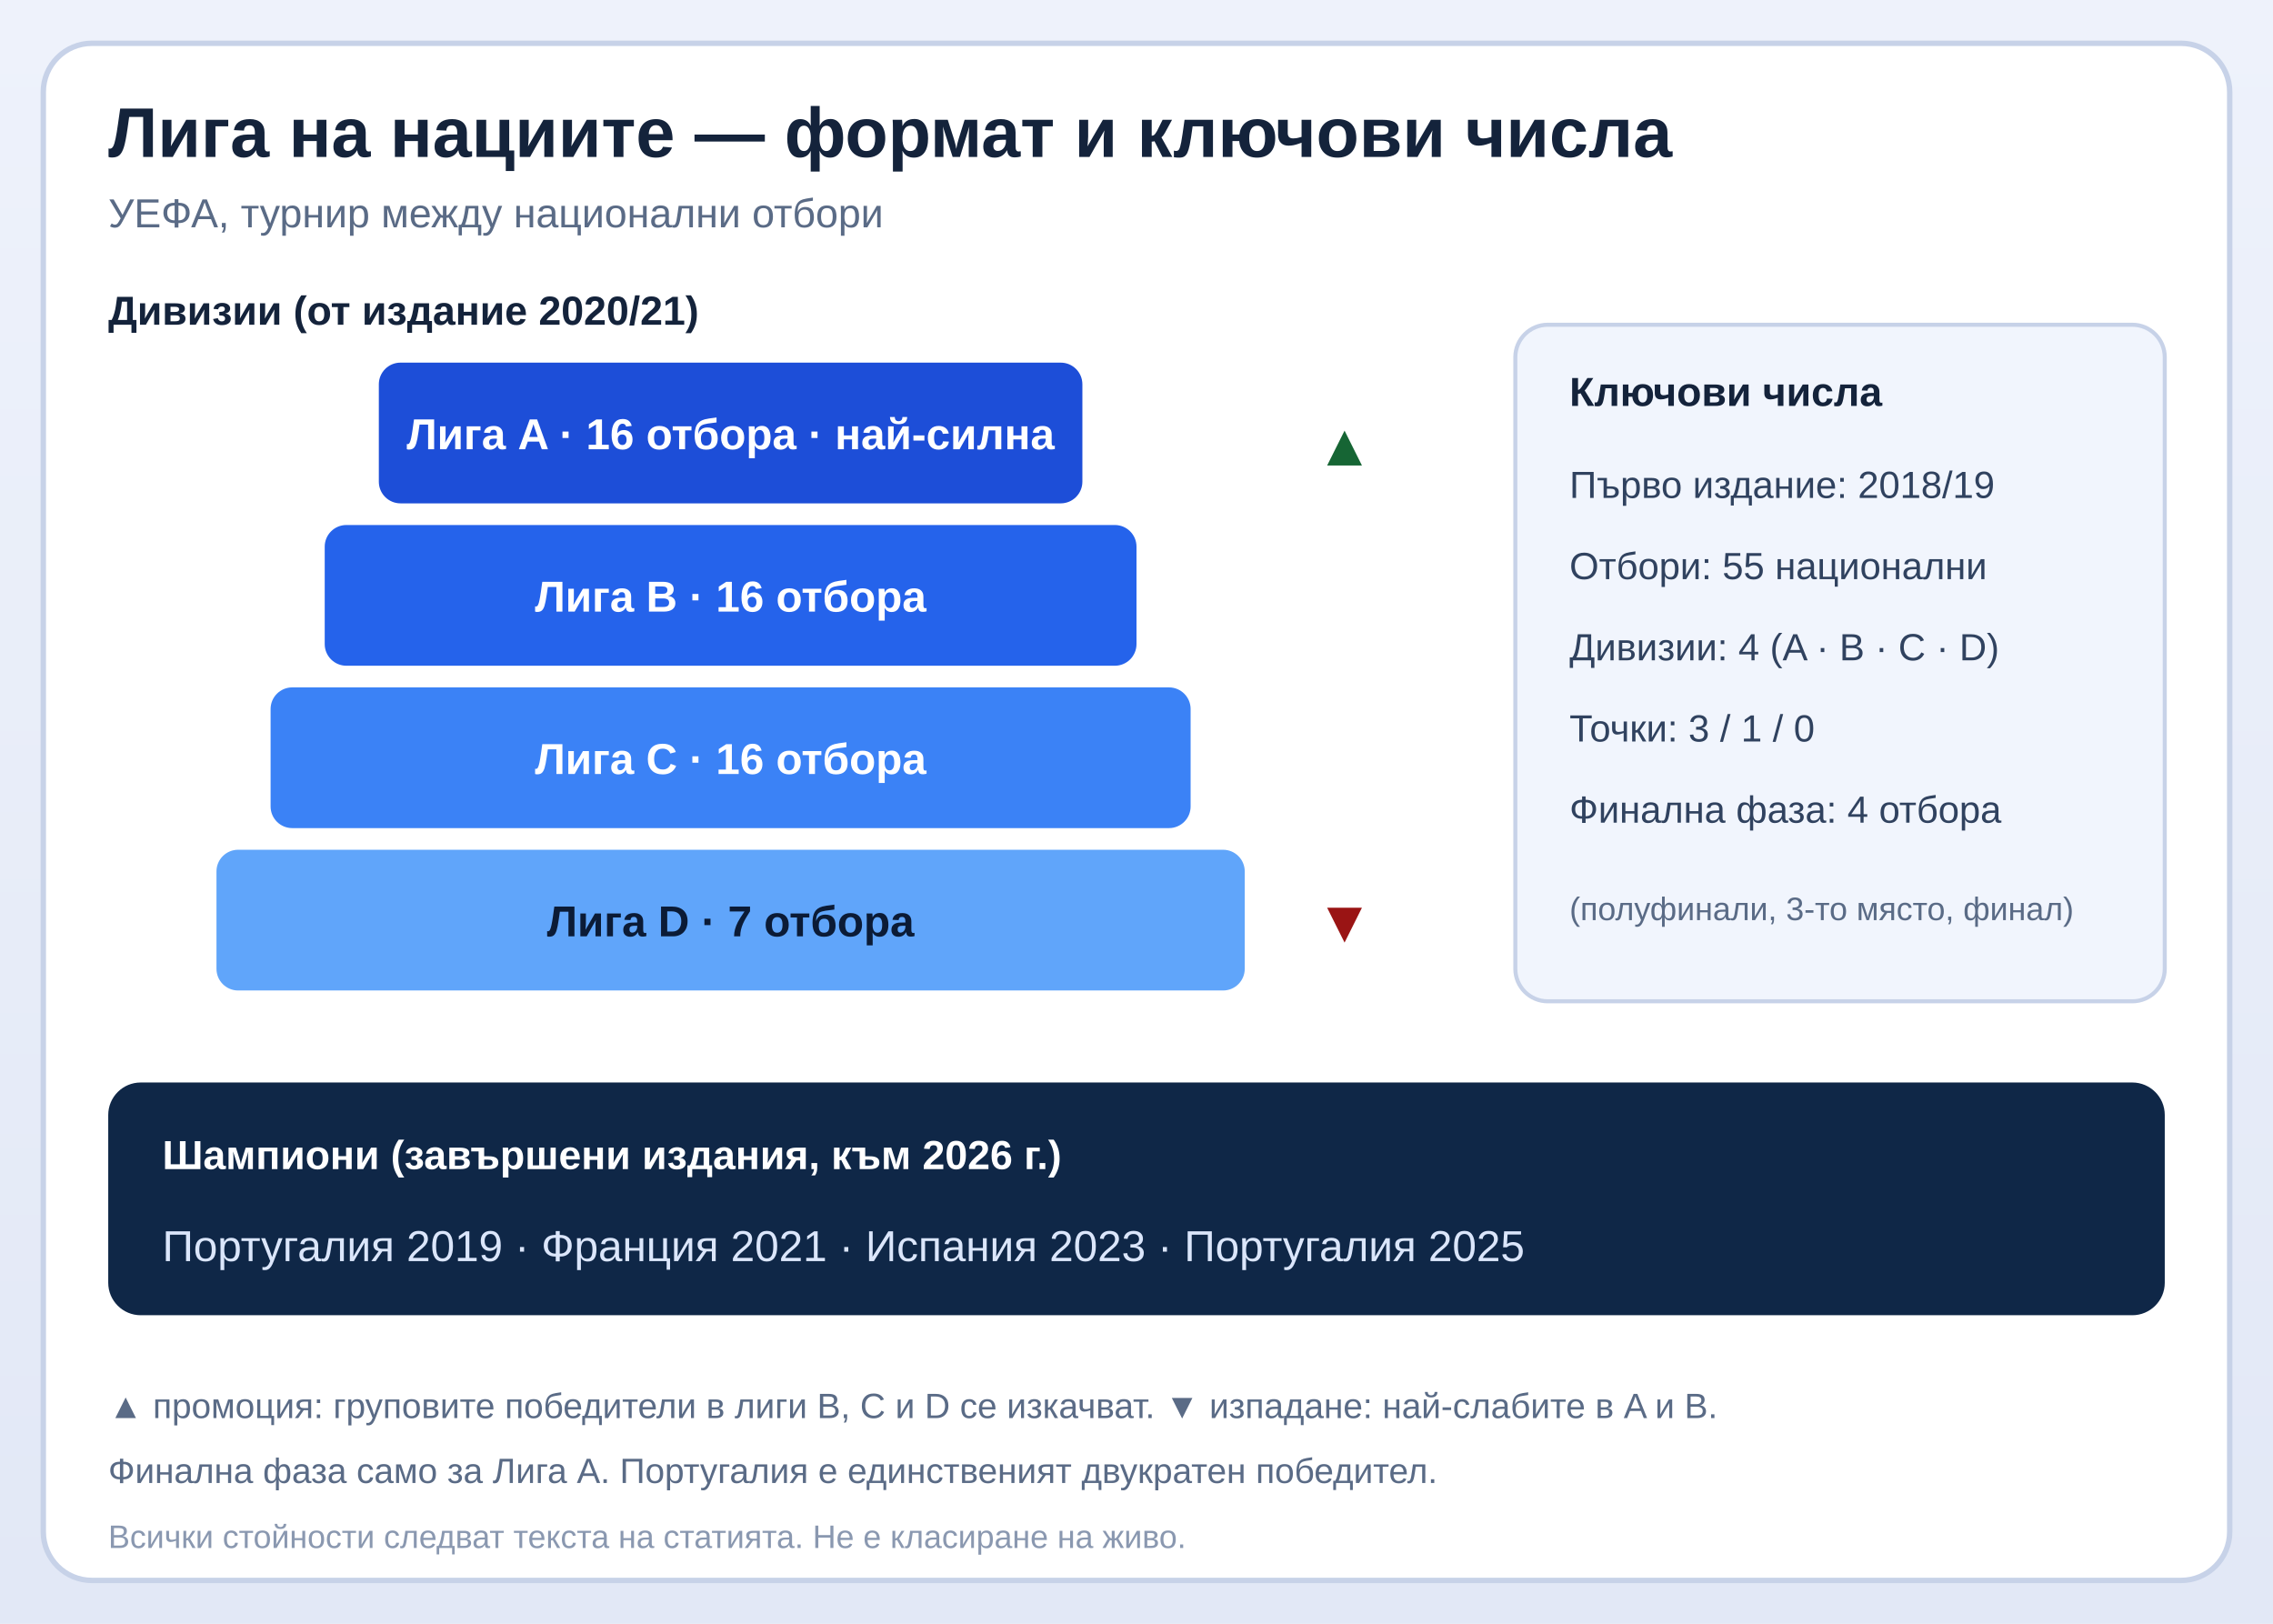
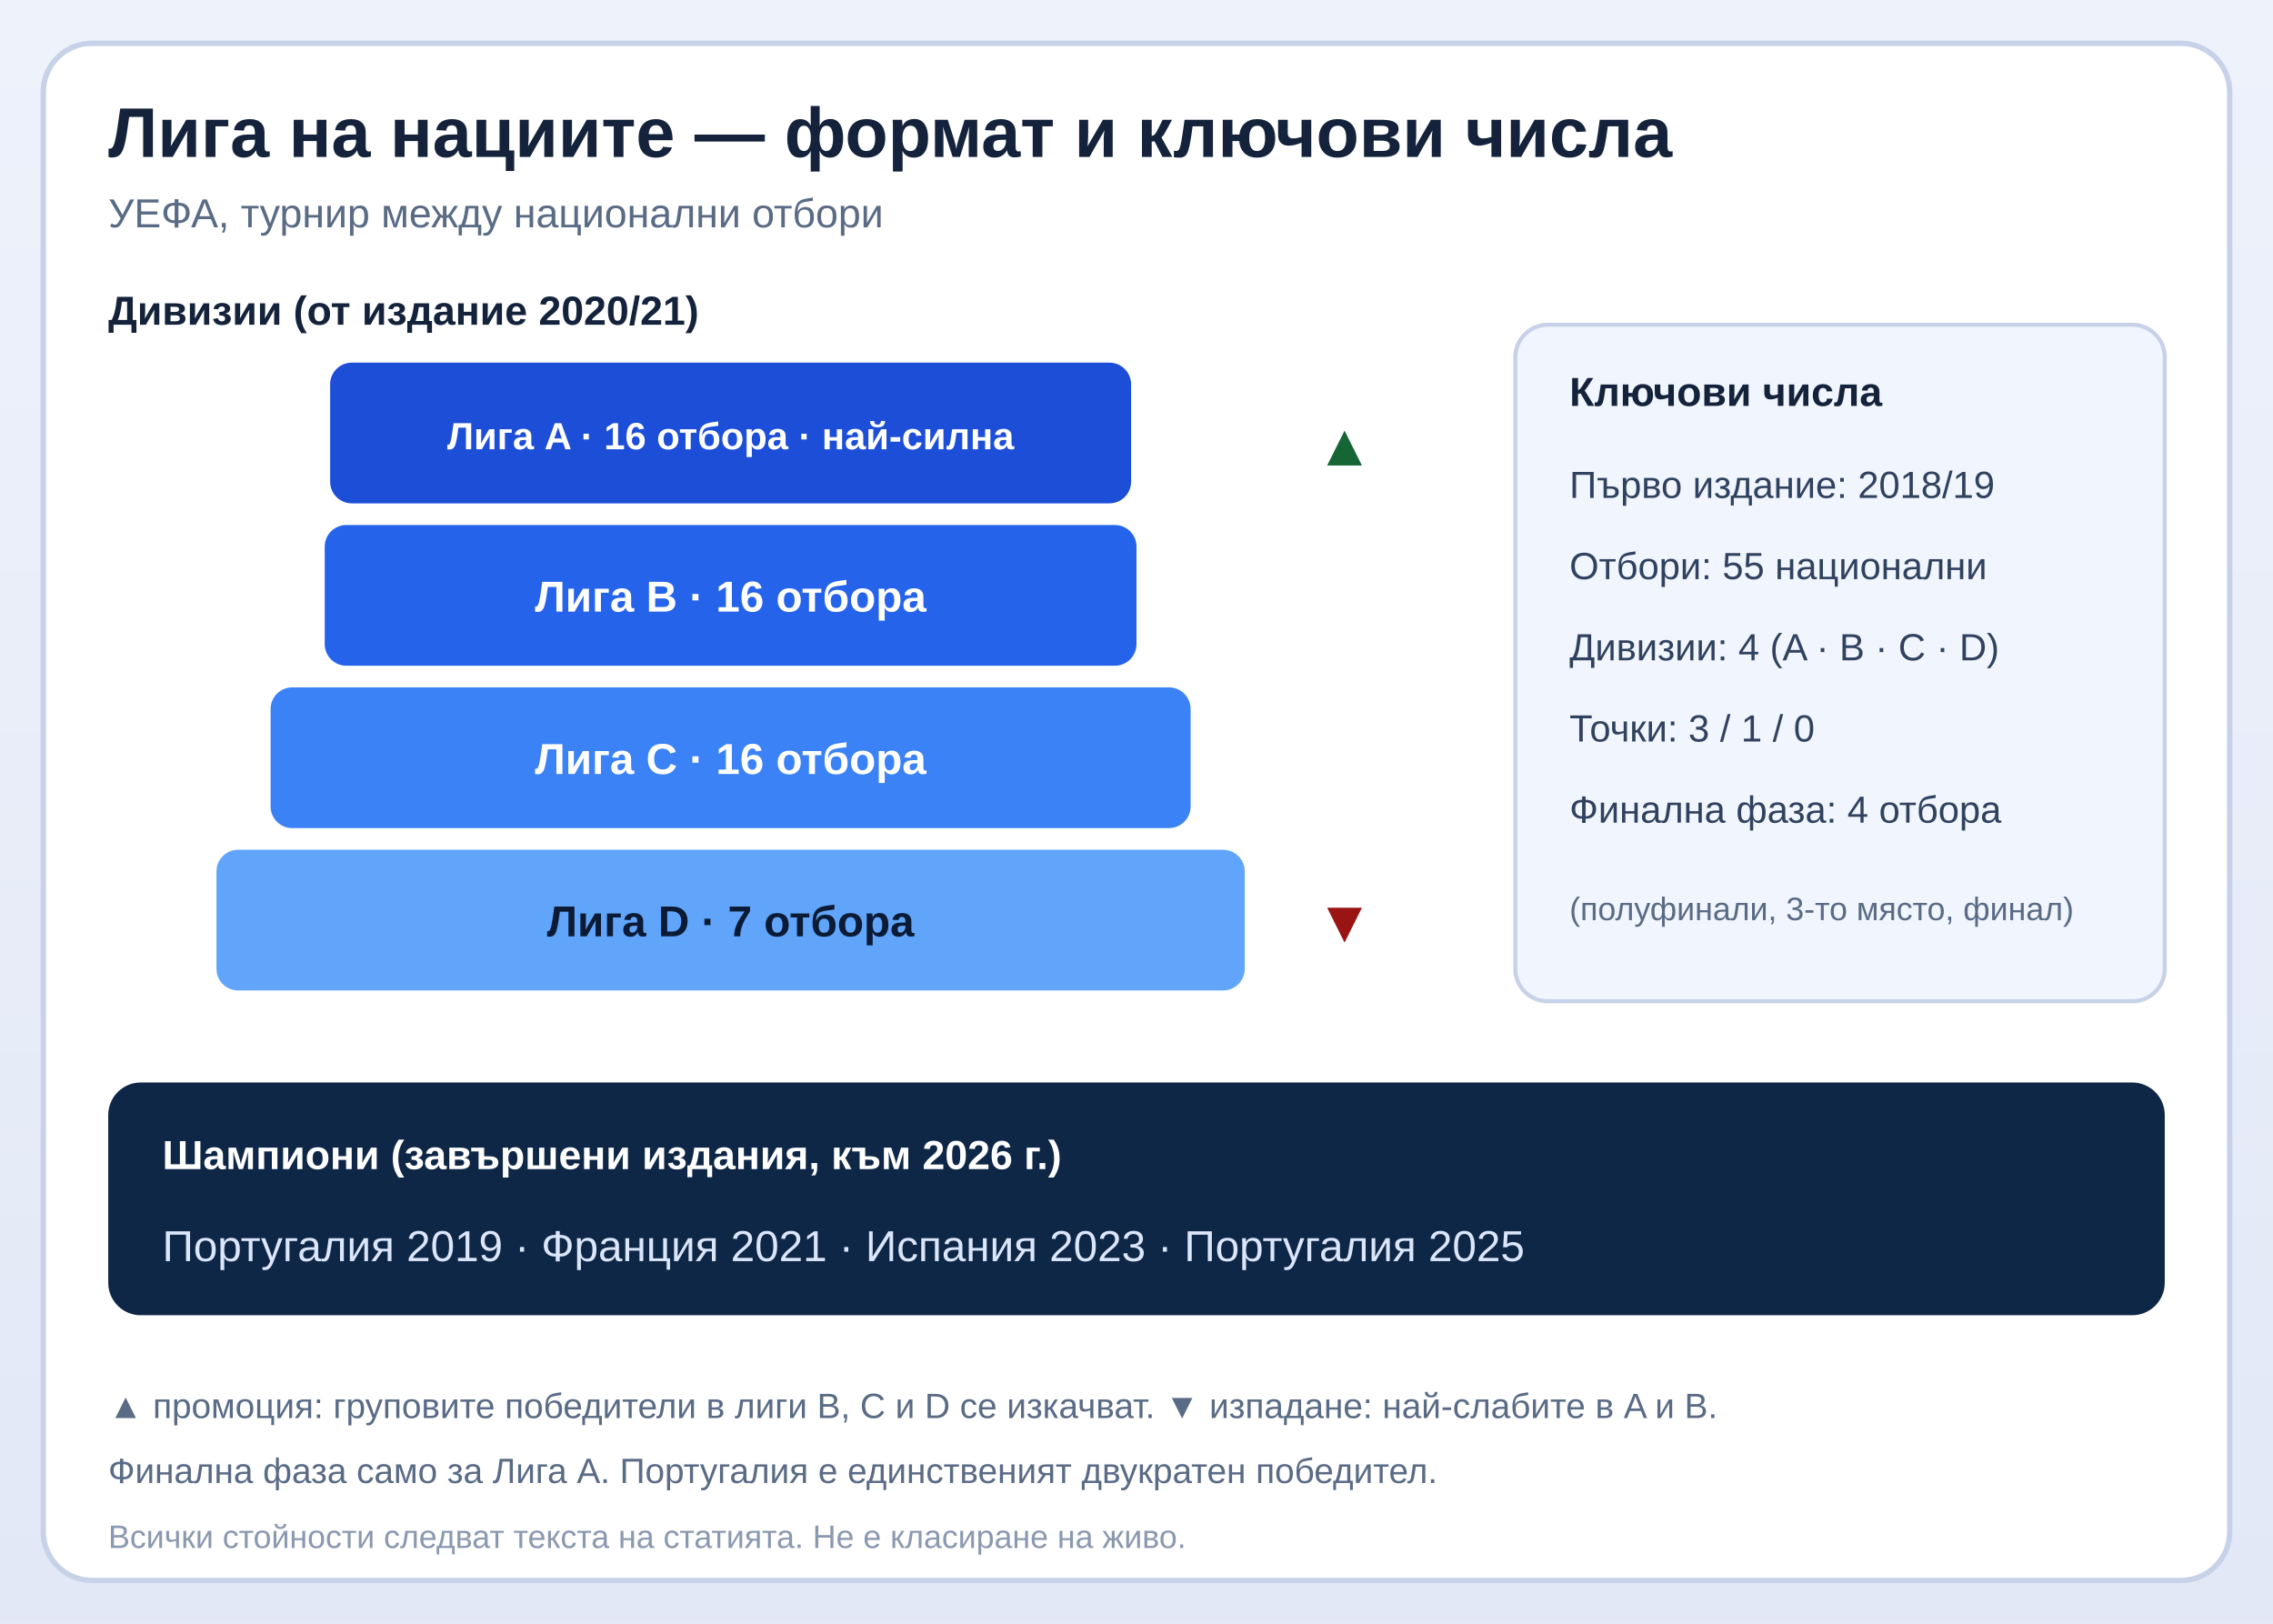
<svg xmlns="http://www.w3.org/2000/svg" viewBox="0 0 840 600" role="img" aria-label="Инфографика за формата на Лигата на нациите: първо издание 2018/19, 55 национални отбора, 4 дивизии A, B, C, D, Лиги A, B и C по 16 отбора и Лига D със 7 от издание 2020/21, точкуване 3-1-0, финална фаза с 4 отбора, шампиони Португалия 2 пъти, Франция и Испания">
  <defs>
    <linearGradient id="bg" x1="0" y1="0" x2="0" y2="1">
      <stop offset="0" stop-color="#eef2fb" />
      <stop offset="1" stop-color="#e2e8f6" />
    </linearGradient>
  </defs>
  <rect width="840" height="600" fill="url(#bg)" />
  <rect x="16" y="16" width="808" height="568" rx="18" fill="#ffffff" stroke="#c7d2e8" stroke-width="2" />
  <text x="40" y="58" font-family="Arial, Helvetica, sans-serif" font-size="26" font-weight="700" fill="#14233b">Лига на нациите — формат и ключови числа</text>
  <text x="40" y="84" font-family="Arial, Helvetica, sans-serif" font-size="15" fill="#5a6b86">УЕФА, турнир между национални отбори</text>
  <text x="40" y="120" font-family="Arial, Helvetica, sans-serif" font-size="15" font-weight="700" fill="#14233b">Дивизии (от издание 2020/21)</text>
-   <rect x="140" y="134" width="260" height="52" rx="8" fill="#1d4ed8" />
-   <text x="270" y="166" text-anchor="middle" font-family="Arial, Helvetica, sans-serif" font-size="16" font-weight="700" fill="#ffffff">Лига A · 16 отбора · най-силна</text>
+   <rect x="122" y="134" width="296" height="52" rx="8" fill="#1d4ed8" />
+   <text x="270" y="166" text-anchor="middle" font-family="Arial, Helvetica, sans-serif" font-size="14" font-weight="700" fill="#ffffff">Лига A · 16 отбора · най-силна</text>
  <rect x="120" y="194" width="300" height="52" rx="8" fill="#2563eb" />
  <text x="270" y="226" text-anchor="middle" font-family="Arial, Helvetica, sans-serif" font-size="16" font-weight="700" fill="#ffffff">Лига B · 16 отбора</text>
  <rect x="100" y="254" width="340" height="52" rx="8" fill="#3b82f6" />
  <text x="270" y="286" text-anchor="middle" font-family="Arial, Helvetica, sans-serif" font-size="16" font-weight="700" fill="#ffffff">Лига C · 16 отбора</text>
  <rect x="80" y="314" width="380" height="52" rx="8" fill="#60a5fa" />
  <text x="270" y="346" text-anchor="middle" font-family="Arial, Helvetica, sans-serif" font-size="16" font-weight="700" fill="#0b1b36">Лига D · 7 отбора</text>
  <text x="486" y="172" font-family="Arial, Helvetica, sans-serif" font-size="22" font-weight="700" fill="#166534">▲</text>
  <text x="486" y="348" font-family="Arial, Helvetica, sans-serif" font-size="22" font-weight="700" fill="#9a1414">▼</text>
  <rect x="560" y="120" width="240" height="250" rx="12" fill="#f1f5fd" stroke="#c7d2e8" stroke-width="1.5" />
  <text x="580" y="150" font-family="Arial, Helvetica, sans-serif" font-size="15" font-weight="700" fill="#14233b">Ключови числа</text>
  <text x="580" y="184" font-family="Arial, Helvetica, sans-serif" font-size="14" fill="#30425f">Първо издание: 2018/19</text>
  <text x="580" y="214" font-family="Arial, Helvetica, sans-serif" font-size="14" fill="#30425f">Отбори: 55 национални</text>
  <text x="580" y="244" font-family="Arial, Helvetica, sans-serif" font-size="14" fill="#30425f">Дивизии: 4 (A · B · C · D)</text>
  <text x="580" y="274" font-family="Arial, Helvetica, sans-serif" font-size="14" fill="#30425f">Точки: 3 / 1 / 0</text>
  <text x="580" y="304" font-family="Arial, Helvetica, sans-serif" font-size="14" fill="#30425f">Финална фаза: 4 отбора</text>
  <text x="580" y="340" font-family="Arial, Helvetica, sans-serif" font-size="12" fill="#5a6b86">(полуфинали, 3-то място, финал)</text>
  <rect x="40" y="400" width="760" height="86" rx="12" fill="#0f2747" />
  <text x="60" y="432" font-family="Arial, Helvetica, sans-serif" font-size="15" font-weight="700" fill="#ffffff">Шампиони (завършени издания, към 2026 г.)</text>
  <text x="60" y="466" font-family="Arial, Helvetica, sans-serif" font-size="16" fill="#dbe6fb">Португалия 2019 · Франция 2021 · Испания 2023 · Португалия 2025</text>
  <text x="40" y="524" font-family="Arial, Helvetica, sans-serif" font-size="13" fill="#5a6b86">▲ промоция: груповите победители в лиги B, C и D се изкачват. ▼ изпадане: най-слабите в A и B.</text>
  <text x="40" y="548" font-family="Arial, Helvetica, sans-serif" font-size="13" fill="#5a6b86">Финална фаза само за Лига A. Португалия е единственият двукратен победител.</text>
  <text x="40" y="572" font-family="Arial, Helvetica, sans-serif" font-size="12" fill="#8a98b0">Всички стойности следват текста на статията. Не е класиране на живо.</text>
</svg>
